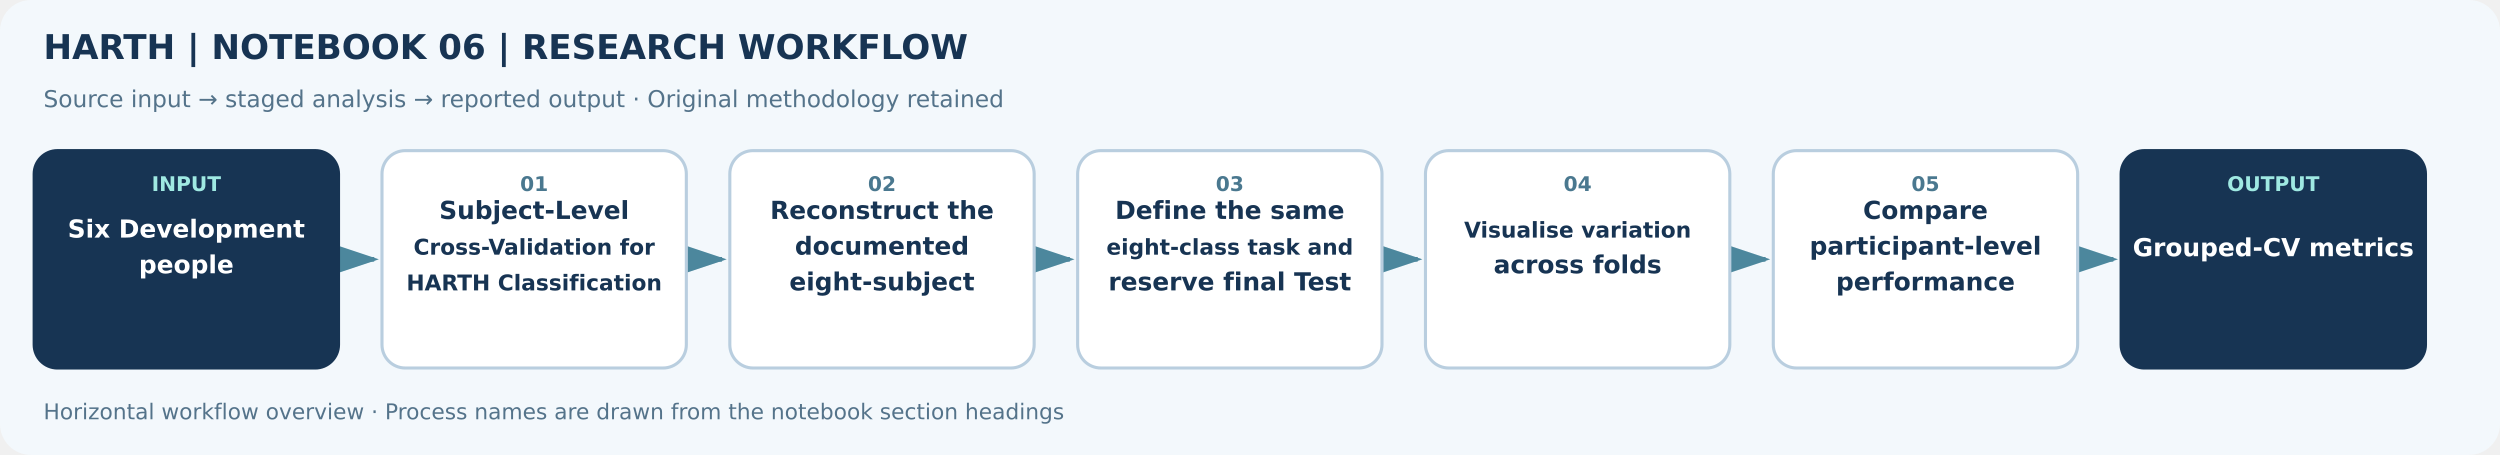
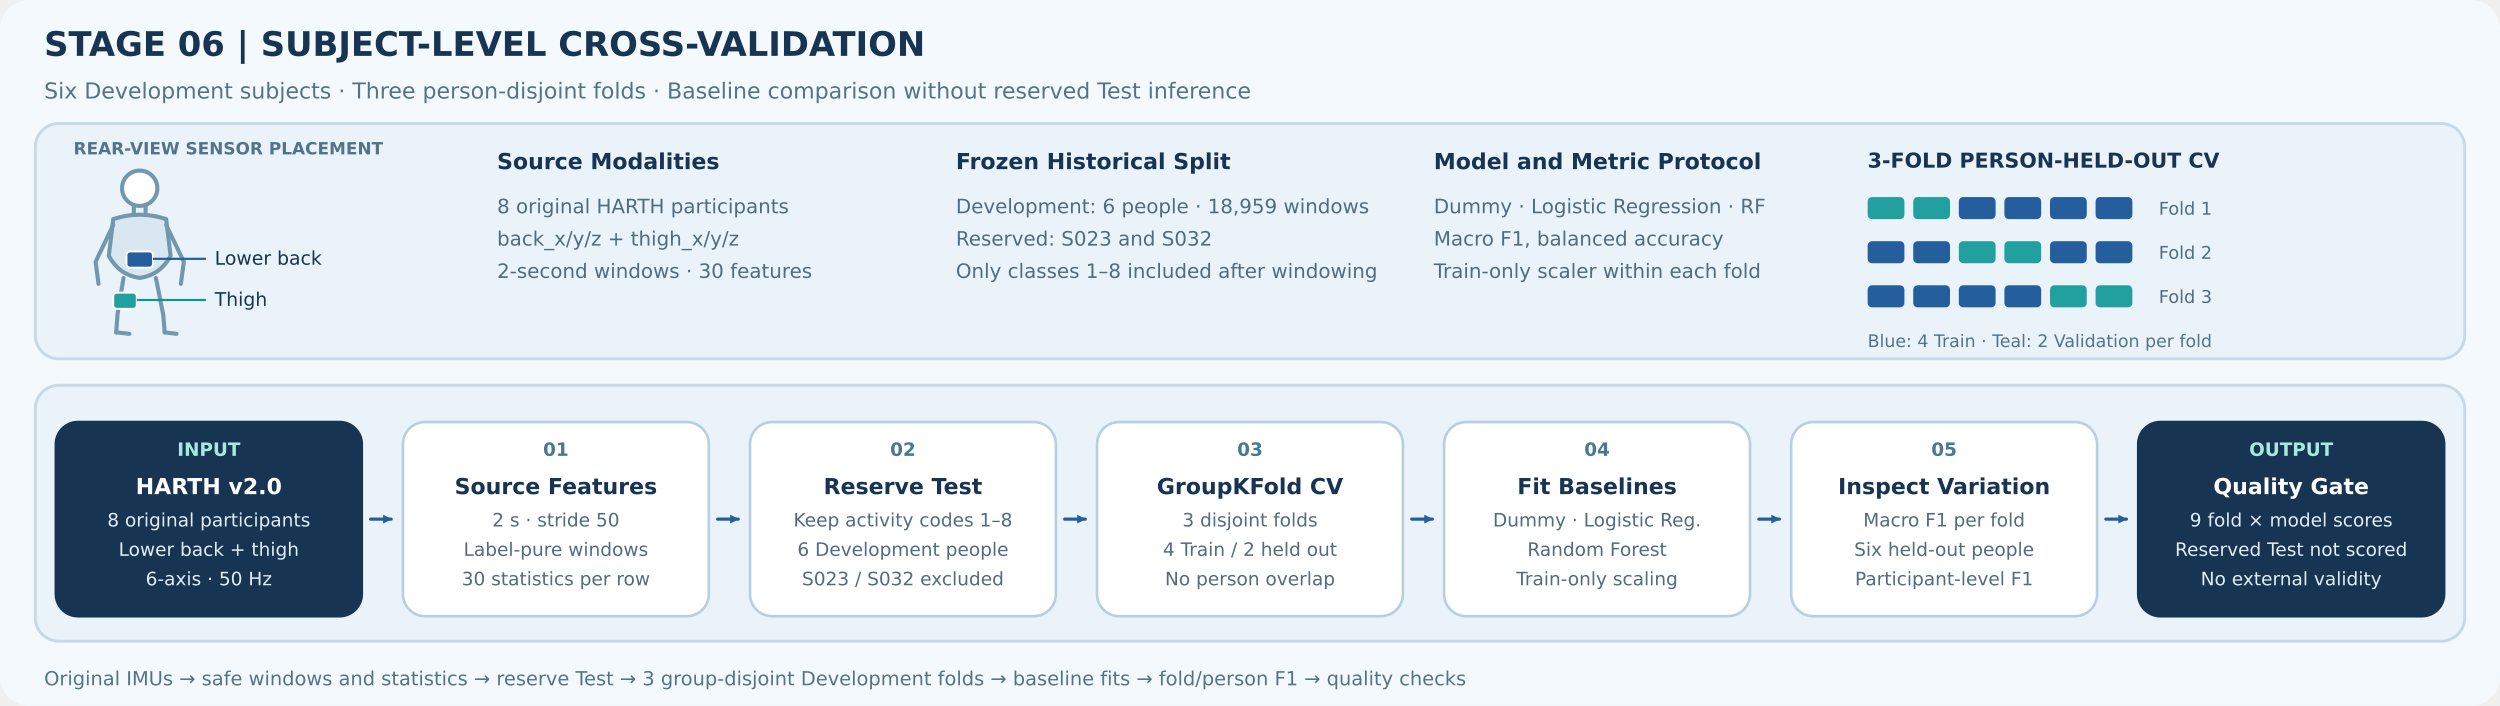
- <svg xmlns="http://www.w3.org/2000/svg" width="1610" height="293" viewBox="0 0 1610 293" role="img" aria-labelledby="title desc">
+ <svg xmlns="http://www.w3.org/2000/svg" width="1700" height="480" viewBox="0 0 1700 480" role="img" aria-labelledby="title desc">
  <defs>
-     <marker id="a" markerWidth="10" markerHeight="10" refX="8" refY="3" orient="auto">
-       <path d="M0 0 L0 6 L9 3 Z" fill="#4C879D" />
+     <marker id="small-arrow" markerUnits="userSpaceOnUse" markerWidth="6" markerHeight="6" refX="5.5" refY="3" orient="auto">
+       <path d="M0 0 L6 3 L0 6 Z" fill="#245E9D" />
    </marker>
  </defs>
-   <rect width="1610" height="293" rx="20" fill="#F3F8FC" />
-   <text x="28" y="38" font-family="DejaVu Sans, Arial, sans-serif" font-size="22" font-weight="700" fill="#173453">HARTH  |  NOTEBOOK 06  |  RESEARCH WORKFLOW</text>
-   <text x="28" y="69" font-family="DejaVu Sans, Arial, sans-serif" font-size="15" fill="#54738A">Source input → staged analysis → reported output · Original methodology retained</text>
+   <rect width="1700" height="480" rx="20" fill="#F4F9FD" />
  <g font-family="DejaVu Sans, Arial, sans-serif">
-     <path d="M222 167 H241" stroke="#4C879D" stroke-width="3" marker-end="url(#a)" />
-     <path d="M446 167 H465" stroke="#4C879D" stroke-width="3" marker-end="url(#a)" />
-     <path d="M670 167 H689" stroke="#4C879D" stroke-width="3" marker-end="url(#a)" />
-     <path d="M894 167 H913" stroke="#4C879D" stroke-width="3" marker-end="url(#a)" />
-     <path d="M1118 167 H1137" stroke="#4C879D" stroke-width="3" marker-end="url(#a)" />
-     <path d="M1342 167 H1361" stroke="#4C879D" stroke-width="3" marker-end="url(#a)" />
-     <g>
-       <rect x="22" y="97" width="196" height="140" rx="15" fill="#173453" stroke="#173453" stroke-width="2" />
-       <text x="120" y="123" font-size="13" font-weight="700" fill="#9FE9E2" text-anchor="middle">INPUT</text>
-       <text x="120" y="153" font-size="16" font-weight="600" fill="#FFFFFF" text-anchor="middle">Six Development</text>
-       <text x="120" y="176" font-size="16" font-weight="600" fill="#FFFFFF" text-anchor="middle">people</text>
+     <text x="30" y="38" font-size="23" font-weight="700" fill="#173453">STAGE 06 | SUBJECT-LEVEL CROSS-VALIDATION</text>
+     <text x="30" y="67" font-size="15" fill="#54738A">Six Development subjects · Three person-disjoint folds · Baseline comparison without reserved Test inference</text>
+     <rect x="24" y="84" width="1652" height="160" rx="16" fill="#EAF3FA" stroke="#C7D9E6" stroke-width="2" />
+     <rect x="24" y="262" width="1652" height="174" rx="16" fill="#EAF3FA" stroke="#C7D9E6" stroke-width="2" />
+     <g aria-label="Rear-view body and true sensor positions">
+       <text x="50" y="105" font-size="11.5" font-weight="700" fill="#53738A">REAR-VIEW SENSOR PLACEMENT</text>
+       <g stroke="#7298B0" stroke-width="2.8" stroke-linecap="round" stroke-linejoin="round">
+         <circle cx="95" cy="128" r="12" fill="#FFFFFF" />
+         <path d="M91 140 L91 147 M99 140 L99 147" fill="none" />
+         <path d="M77 149 Q95 143 113 149 L116 174 Q109 187 95 189 Q81 187 74 174 Z" fill="#D9E7F1" />
+         <path d="M77 153 L65 178 L67 193 M113 153 L125 178 L123 193" fill="none" />
+         <path d="M84 189 L80 213 L79 226 M106 189 L111 214 L112 226" fill="none" />
+         <path d="M79 226 L88 227 M112 226 L120 227" fill="none" />
+       </g>
+       <rect x="86" y="171" width="18" height="11" rx="2.5" fill="#245E9D" stroke="#FFFFFF" stroke-width="1.3" />
+       <rect x="77" y="199" width="16" height="11" rx="2.5" fill="#22A0A0" stroke="#FFFFFF" stroke-width="1.3" />
+       <path d="M104 176 H140" stroke="#245E9D" stroke-width="1.5" />
+       <text x="146" y="180" font-size="12.8" fill="#173453">Lower back</text>
+       <path d="M93 204 H140" stroke="#15938F" stroke-width="1.5" />
+       <text x="146" y="208" font-size="12.8" fill="#173453">Thigh</text>
    </g>
    <g>
-       <rect x="246" y="97" width="196" height="140" rx="15" fill="#FFFFFF" stroke="#B9CEDF" stroke-width="2" />
-       <text x="344" y="123" font-size="13" font-weight="700" fill="#4A788F" text-anchor="middle">01</text>
-       <text x="344" y="141" font-size="16" font-weight="600" fill="#173453" text-anchor="middle">Subject-Level</text>
-       <text x="344" y="164" font-size="14" font-weight="600" fill="#173453" text-anchor="middle">Cross-Validation for</text>
-       <text x="344" y="187" font-size="14" font-weight="600" fill="#173453" text-anchor="middle">HARTH Classification</text>
+       <text x="338" y="115" font-size="15" font-weight="700" fill="#173453">Source Modalities</text>
+       <text x="338" y="145" font-size="13.5" fill="#506C7E">8 original HARTH participants</text>
+       <text x="338" y="167" font-size="13.5" fill="#506C7E">back_x/y/z + thigh_x/y/z</text>
+       <text x="338" y="189" font-size="13.5" fill="#506C7E">2-second windows · 30 features</text>
    </g>
    <g>
-       <rect x="470" y="97" width="196" height="140" rx="15" fill="#FFFFFF" stroke="#B9CEDF" stroke-width="2" />
-       <text x="568" y="123" font-size="13" font-weight="700" fill="#4A788F" text-anchor="middle">02</text>
-       <text x="568" y="141" font-size="16" font-weight="600" fill="#173453" text-anchor="middle">Reconstruct the</text>
-       <text x="568" y="164" font-size="16" font-weight="600" fill="#173453" text-anchor="middle">documented</text>
-       <text x="568" y="187" font-size="16" font-weight="600" fill="#173453" text-anchor="middle">eight-subject</text>
+       <text x="650" y="115" font-size="15" font-weight="700" fill="#173453">Frozen Historical Split</text>
+       <text x="650" y="145" font-size="13.5" fill="#506C7E">Development: 6 people · 18,959 windows</text>
+       <text x="650" y="167" font-size="13.5" fill="#506C7E">Reserved: S023 and S032</text>
+       <text x="650" y="189" font-size="13.5" fill="#506C7E">Only classes 1–8 included after windowing</text>
    </g>
    <g>
-       <rect x="694" y="97" width="196" height="140" rx="15" fill="#FFFFFF" stroke="#B9CEDF" stroke-width="2" />
-       <text x="792" y="123" font-size="13" font-weight="700" fill="#4A788F" text-anchor="middle">03</text>
-       <text x="792" y="141" font-size="16" font-weight="600" fill="#173453" text-anchor="middle">Define the same</text>
-       <text x="792" y="164" font-size="14" font-weight="600" fill="#173453" text-anchor="middle">eight-class task and</text>
-       <text x="792" y="187" font-size="16" font-weight="600" fill="#173453" text-anchor="middle">reserve final Test</text>
+       <text x="975" y="115" font-size="15" font-weight="700" fill="#173453">Model and Metric Protocol</text>
+       <text x="975" y="145" font-size="13.5" fill="#506C7E">Dummy · Logistic Regression · RF</text>
+       <text x="975" y="167" font-size="13.5" fill="#506C7E">Macro F1, balanced accuracy</text>
+       <text x="975" y="189" font-size="13.5" fill="#506C7E">Train-only scaler within each fold</text>
    </g>
-     <g>
-       <rect x="918" y="97" width="196" height="140" rx="15" fill="#FFFFFF" stroke="#B9CEDF" stroke-width="2" />
-       <text x="1016" y="123" font-size="13" font-weight="700" fill="#4A788F" text-anchor="middle">04</text>
-       <text x="1016" y="153" font-size="14" font-weight="600" fill="#173453" text-anchor="middle">Visualise variation</text>
-       <text x="1016" y="176" font-size="16" font-weight="600" fill="#173453" text-anchor="middle">across folds</text>
+     <g aria-label="Conceptual three-fold GroupKFold schematic, green is validation">
+       <text x="1270" y="114" font-size="14" font-weight="700" fill="#173453">3-FOLD PERSON-HELD-OUT CV</text>
+       <g>
+         <rect x="1270" y="134" width="25" height="15" rx="3" fill="#22A0A0" />
+         <rect x="1301" y="134" width="25" height="15" rx="3" fill="#22A0A0" />
+         <rect x="1332" y="134" width="25" height="15" rx="3" fill="#245E9D" />
+         <rect x="1363" y="134" width="25" height="15" rx="3" fill="#245E9D" />
+         <rect x="1394" y="134" width="25" height="15" rx="3" fill="#245E9D" />
+         <rect x="1425" y="134" width="25" height="15" rx="3" fill="#245E9D" />
+         <text x="1468" y="146" font-size="12" fill="#506C7E">Fold 1</text>
+       </g>
+       <g>
+         <rect x="1270" y="164" width="25" height="15" rx="3" fill="#245E9D" />
+         <rect x="1301" y="164" width="25" height="15" rx="3" fill="#245E9D" />
+         <rect x="1332" y="164" width="25" height="15" rx="3" fill="#22A0A0" />
+         <rect x="1363" y="164" width="25" height="15" rx="3" fill="#22A0A0" />
+         <rect x="1394" y="164" width="25" height="15" rx="3" fill="#245E9D" />
+         <rect x="1425" y="164" width="25" height="15" rx="3" fill="#245E9D" />
+         <text x="1468" y="176" font-size="12" fill="#506C7E">Fold 2</text>
+       </g>
+       <g>
+         <rect x="1270" y="194" width="25" height="15" rx="3" fill="#245E9D" />
+         <rect x="1301" y="194" width="25" height="15" rx="3" fill="#245E9D" />
+         <rect x="1332" y="194" width="25" height="15" rx="3" fill="#245E9D" />
+         <rect x="1363" y="194" width="25" height="15" rx="3" fill="#245E9D" />
+         <rect x="1394" y="194" width="25" height="15" rx="3" fill="#22A0A0" />
+         <rect x="1425" y="194" width="25" height="15" rx="3" fill="#22A0A0" />
+         <text x="1468" y="206" font-size="12" fill="#506C7E">Fold 3</text>
+       </g>
+       <text x="1270" y="236" font-size="11.8" fill="#53738A">Blue: 4 Train · Teal: 2 Validation per fold</text>
    </g>
-     <g>
-       <rect x="1142" y="97" width="196" height="140" rx="15" fill="#FFFFFF" stroke="#B9CEDF" stroke-width="2" />
-       <text x="1240" y="123" font-size="13" font-weight="700" fill="#4A788F" text-anchor="middle">05</text>
-       <text x="1240" y="141" font-size="16" font-weight="600" fill="#173453" text-anchor="middle">Compare</text>
-       <text x="1240" y="164" font-size="16" font-weight="600" fill="#173453" text-anchor="middle">participant-level</text>
-       <text x="1240" y="187" font-size="16" font-weight="600" fill="#173453" text-anchor="middle">performance</text>
+     <g aria-label="Six identical compact right-facing workflow arrows">
+       <path d="M252 353 H266" fill="none" stroke="#245E9D" stroke-width="2.2" stroke-linecap="round" marker-end="url(#small-arrow)" />
+       <path d="M488 353 H502" fill="none" stroke="#245E9D" stroke-width="2.2" stroke-linecap="round" marker-end="url(#small-arrow)" />
+       <path d="M724 353 H738" fill="none" stroke="#245E9D" stroke-width="2.2" stroke-linecap="round" marker-end="url(#small-arrow)" />
+       <path d="M960 353 H974" fill="none" stroke="#245E9D" stroke-width="2.2" stroke-linecap="round" marker-end="url(#small-arrow)" />
+       <path d="M1196 353 H1210" fill="none" stroke="#245E9D" stroke-width="2.2" stroke-linecap="round" marker-end="url(#small-arrow)" />
+       <path d="M1432 353 H1446" fill="none" stroke="#245E9D" stroke-width="2.2" stroke-linecap="round" marker-end="url(#small-arrow)" />
    </g>
-     <g>
-       <rect x="1366" y="97" width="196" height="140" rx="15" fill="#173453" stroke="#173453" stroke-width="2" />
-       <text x="1464" y="123" font-size="13" font-weight="700" fill="#9FE9E2" text-anchor="middle">OUTPUT</text>
-       <text x="1464" y="165" font-size="16" font-weight="600" fill="#FFFFFF" text-anchor="middle">Grouped-CV metrics</text>
+     <g aria-label="Seven sequential scientific processing blocks">
+       <g class="process-block">
+         <rect x="38" y="287" width="208" height="132" rx="15" fill="#173453" stroke="#173453" stroke-width="1.8" />
+         <text x="142" y="310" text-anchor="middle" font-size="12.5" font-weight="700" fill="#A7E9DF">INPUT</text>
+         <text x="142" y="336" text-anchor="middle" font-size="15" font-weight="700" fill="#FFFFFF">HARTH v2.0</text>
+         <text x="142" y="358" text-anchor="middle" font-size="12.6" fill="#DFEDF4">8 original participants</text>
+         <text x="142" y="378" text-anchor="middle" font-size="12.6" fill="#DFEDF4">Lower back + thigh</text>
+         <text x="142" y="398" text-anchor="middle" font-size="12.6" fill="#DFEDF4">6-axis · 50 Hz</text>
+       </g>
+       <g class="process-block">
+         <rect x="274" y="287" width="208" height="132" rx="15" fill="#FFFFFF" stroke="#B8CFDE" stroke-width="1.8" />
+         <text x="378" y="310" text-anchor="middle" font-size="12.5" font-weight="700" fill="#497992">01</text>
+         <text x="378" y="336" text-anchor="middle" font-size="15" font-weight="700" fill="#173453">Source Features</text>
+         <text x="378" y="358" text-anchor="middle" font-size="12.6" fill="#506C7E">2 s · stride 50</text>
+         <text x="378" y="378" text-anchor="middle" font-size="12.6" fill="#506C7E">Label-pure windows</text>
+         <text x="378" y="398" text-anchor="middle" font-size="12.6" fill="#506C7E">30 statistics per row</text>
+       </g>
+       <g class="process-block">
+         <rect x="510" y="287" width="208" height="132" rx="15" fill="#FFFFFF" stroke="#B8CFDE" stroke-width="1.8" />
+         <text x="614" y="310" text-anchor="middle" font-size="12.5" font-weight="700" fill="#497992">02</text>
+         <text x="614" y="336" text-anchor="middle" font-size="15" font-weight="700" fill="#173453">Reserve Test</text>
+         <text x="614" y="358" text-anchor="middle" font-size="12.6" fill="#506C7E">Keep activity codes 1–8</text>
+         <text x="614" y="378" text-anchor="middle" font-size="12.6" fill="#506C7E">6 Development people</text>
+         <text x="614" y="398" text-anchor="middle" font-size="12.6" fill="#506C7E">S023 / S032 excluded</text>
+       </g>
+       <g class="process-block">
+         <rect x="746" y="287" width="208" height="132" rx="15" fill="#FFFFFF" stroke="#B8CFDE" stroke-width="1.8" />
+         <text x="850" y="310" text-anchor="middle" font-size="12.5" font-weight="700" fill="#497992">03</text>
+         <text x="850" y="336" text-anchor="middle" font-size="15" font-weight="700" fill="#173453">GroupKFold CV</text>
+         <text x="850" y="358" text-anchor="middle" font-size="12.6" fill="#506C7E">3 disjoint folds</text>
+         <text x="850" y="378" text-anchor="middle" font-size="12.6" fill="#506C7E">4 Train / 2 held out</text>
+         <text x="850" y="398" text-anchor="middle" font-size="12.6" fill="#506C7E">No person overlap</text>
+       </g>
+       <g class="process-block">
+         <rect x="982" y="287" width="208" height="132" rx="15" fill="#FFFFFF" stroke="#B8CFDE" stroke-width="1.8" />
+         <text x="1086" y="310" text-anchor="middle" font-size="12.5" font-weight="700" fill="#497992">04</text>
+         <text x="1086" y="336" text-anchor="middle" font-size="15" font-weight="700" fill="#173453">Fit Baselines</text>
+         <text x="1086" y="358" text-anchor="middle" font-size="12.6" fill="#506C7E">Dummy · Logistic Reg.</text>
+         <text x="1086" y="378" text-anchor="middle" font-size="12.6" fill="#506C7E">Random Forest</text>
+         <text x="1086" y="398" text-anchor="middle" font-size="12.6" fill="#506C7E">Train-only scaling</text>
+       </g>
+       <g class="process-block">
+         <rect x="1218" y="287" width="208" height="132" rx="15" fill="#FFFFFF" stroke="#B8CFDE" stroke-width="1.8" />
+         <text x="1322" y="310" text-anchor="middle" font-size="12.5" font-weight="700" fill="#497992">05</text>
+         <text x="1322" y="336" text-anchor="middle" font-size="15" font-weight="700" fill="#173453">Inspect Variation</text>
+         <text x="1322" y="358" text-anchor="middle" font-size="12.6" fill="#506C7E">Macro F1 per fold</text>
+         <text x="1322" y="378" text-anchor="middle" font-size="12.6" fill="#506C7E">Six held-out people</text>
+         <text x="1322" y="398" text-anchor="middle" font-size="12.6" fill="#506C7E">Participant-level F1</text>
+       </g>
+       <g class="process-block">
+         <rect x="1454" y="287" width="208" height="132" rx="15" fill="#173453" stroke="#173453" stroke-width="1.8" />
+         <text x="1558" y="310" text-anchor="middle" font-size="12.5" font-weight="700" fill="#A7E9DF">OUTPUT</text>
+         <text x="1558" y="336" text-anchor="middle" font-size="15" font-weight="700" fill="#FFFFFF">Quality Gate</text>
+         <text x="1558" y="358" text-anchor="middle" font-size="12.6" fill="#DFEDF4">9 fold × model scores</text>
+         <text x="1558" y="378" text-anchor="middle" font-size="12.6" fill="#DFEDF4">Reserved Test not scored</text>
+         <text x="1558" y="398" text-anchor="middle" font-size="12.6" fill="#DFEDF4">No external validity</text>
+       </g>
    </g>
+     <text x="30" y="466" font-size="13.2" fill="#54738A">Original IMUs → safe windows and statistics → reserve Test → 3 group-disjoint Development folds → baseline fits → fold/person F1 → quality checks</text>
  </g>
-   <text x="28" y="270" font-family="DejaVu Sans, Arial, sans-serif" font-size="14" fill="#54738A">Horizontal workflow overview · Process names are drawn from the notebook section headings</text>
</svg>
